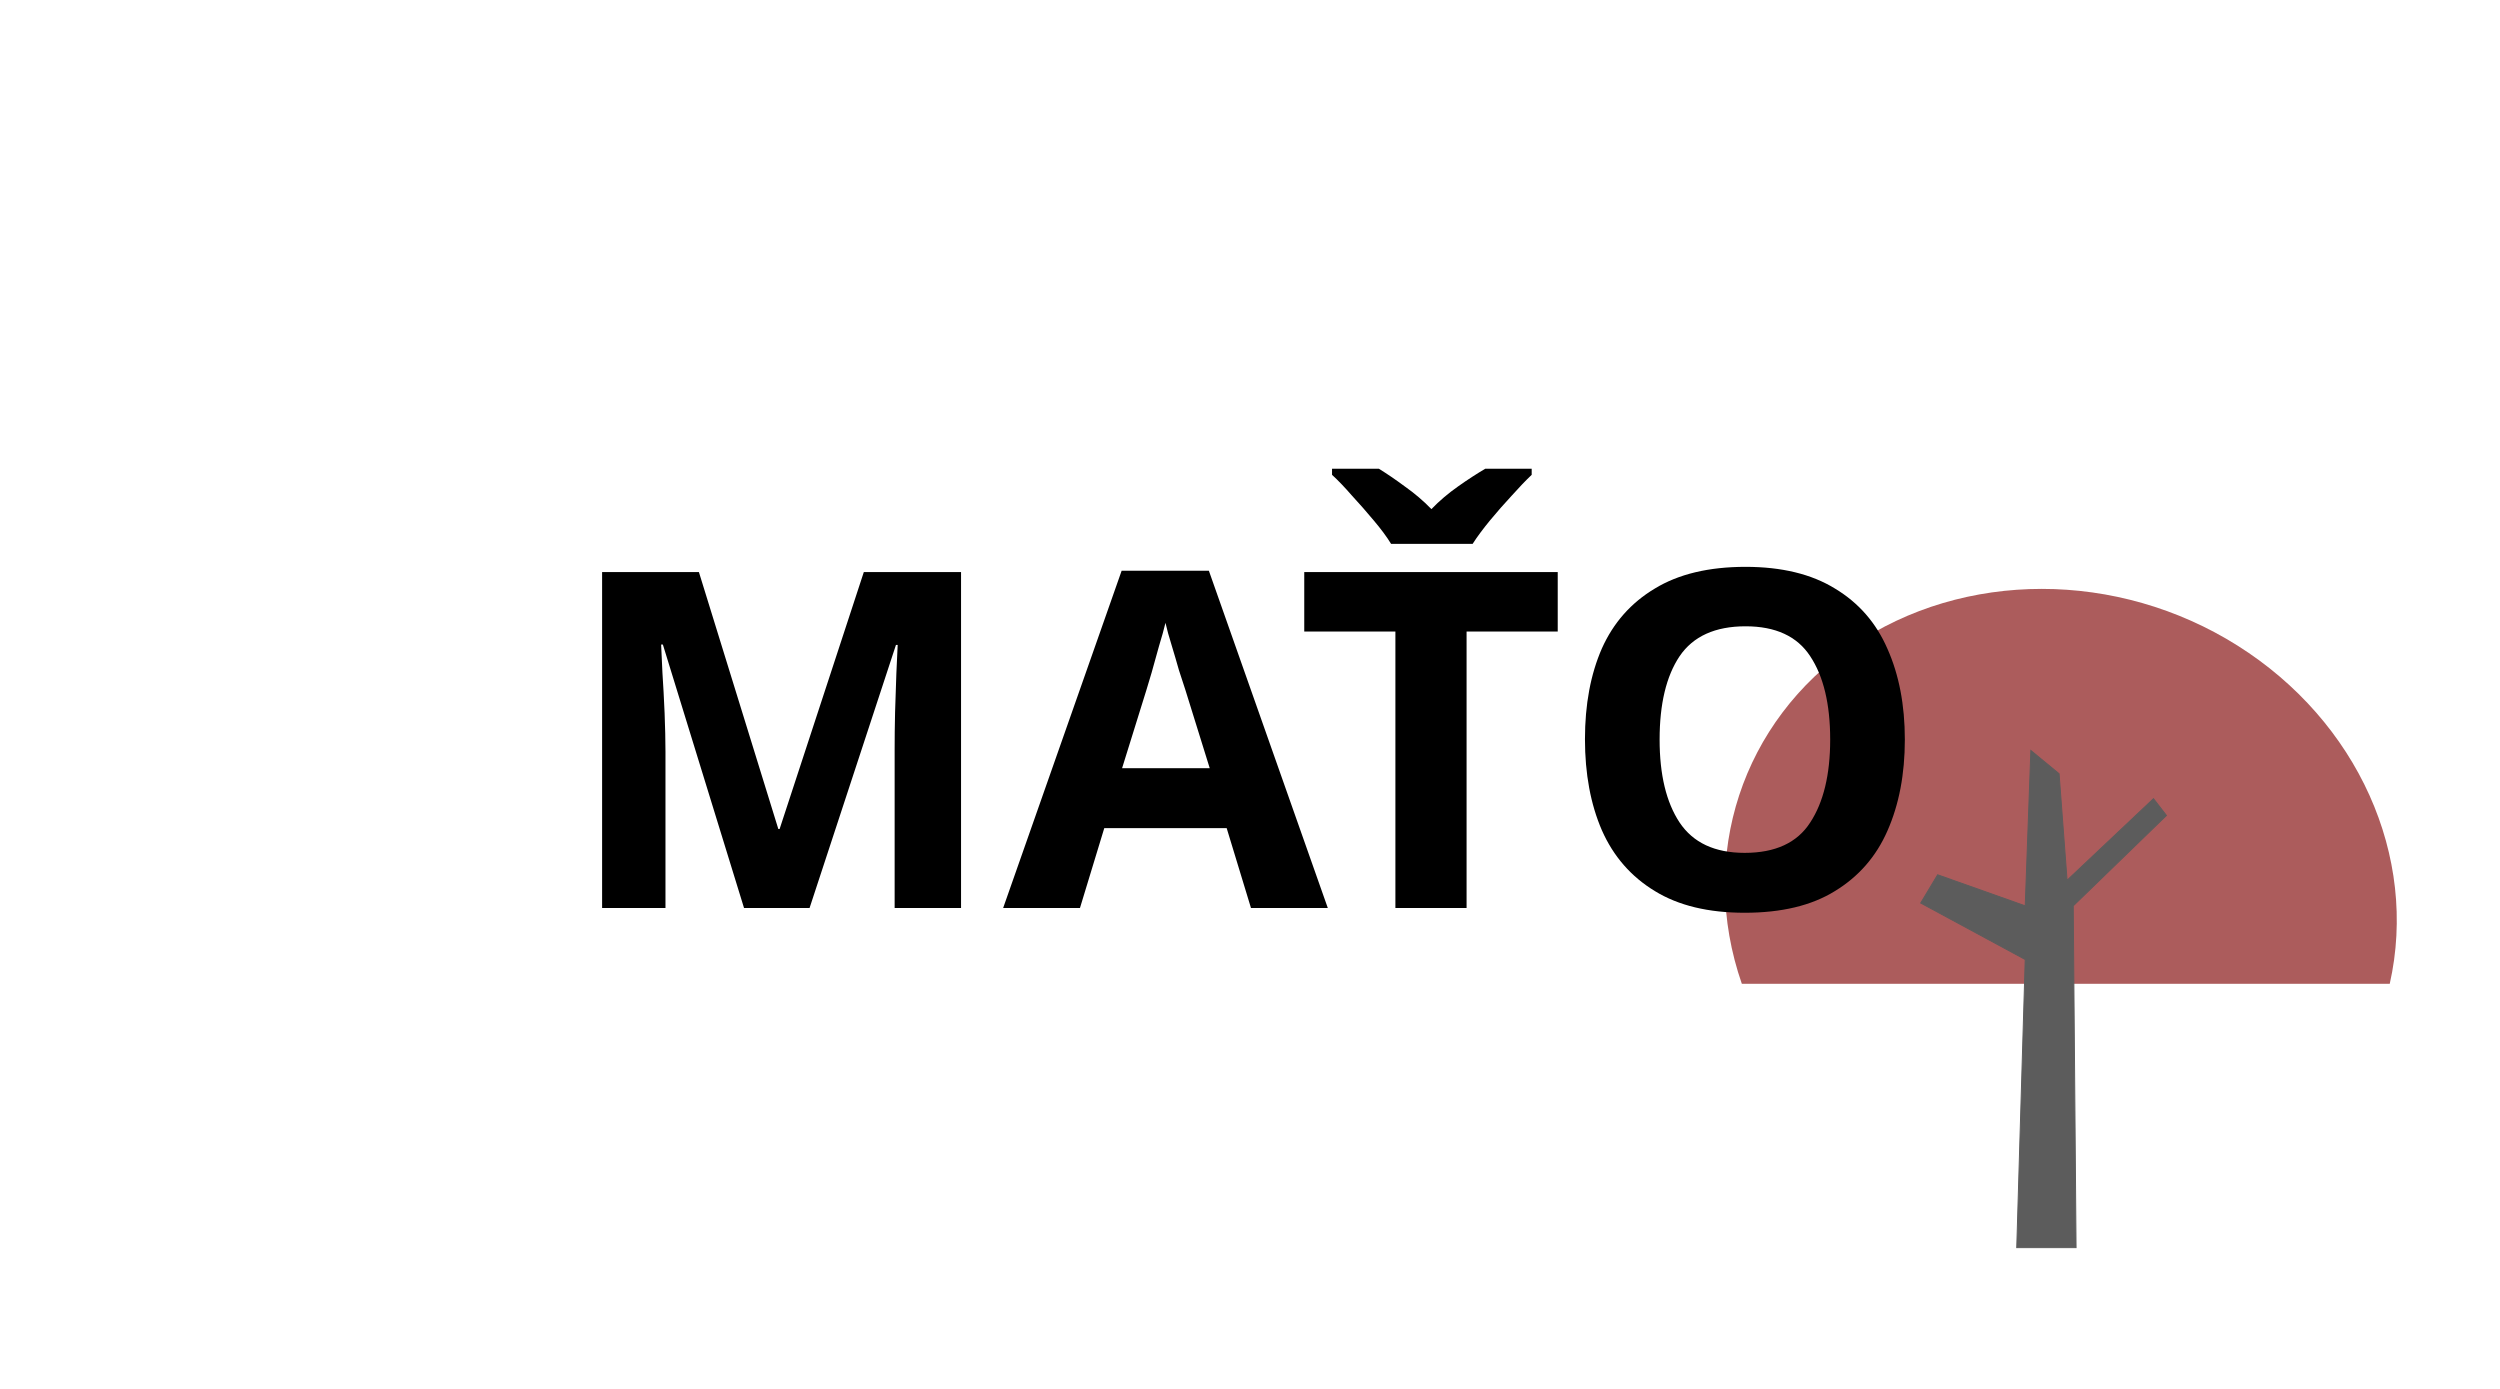
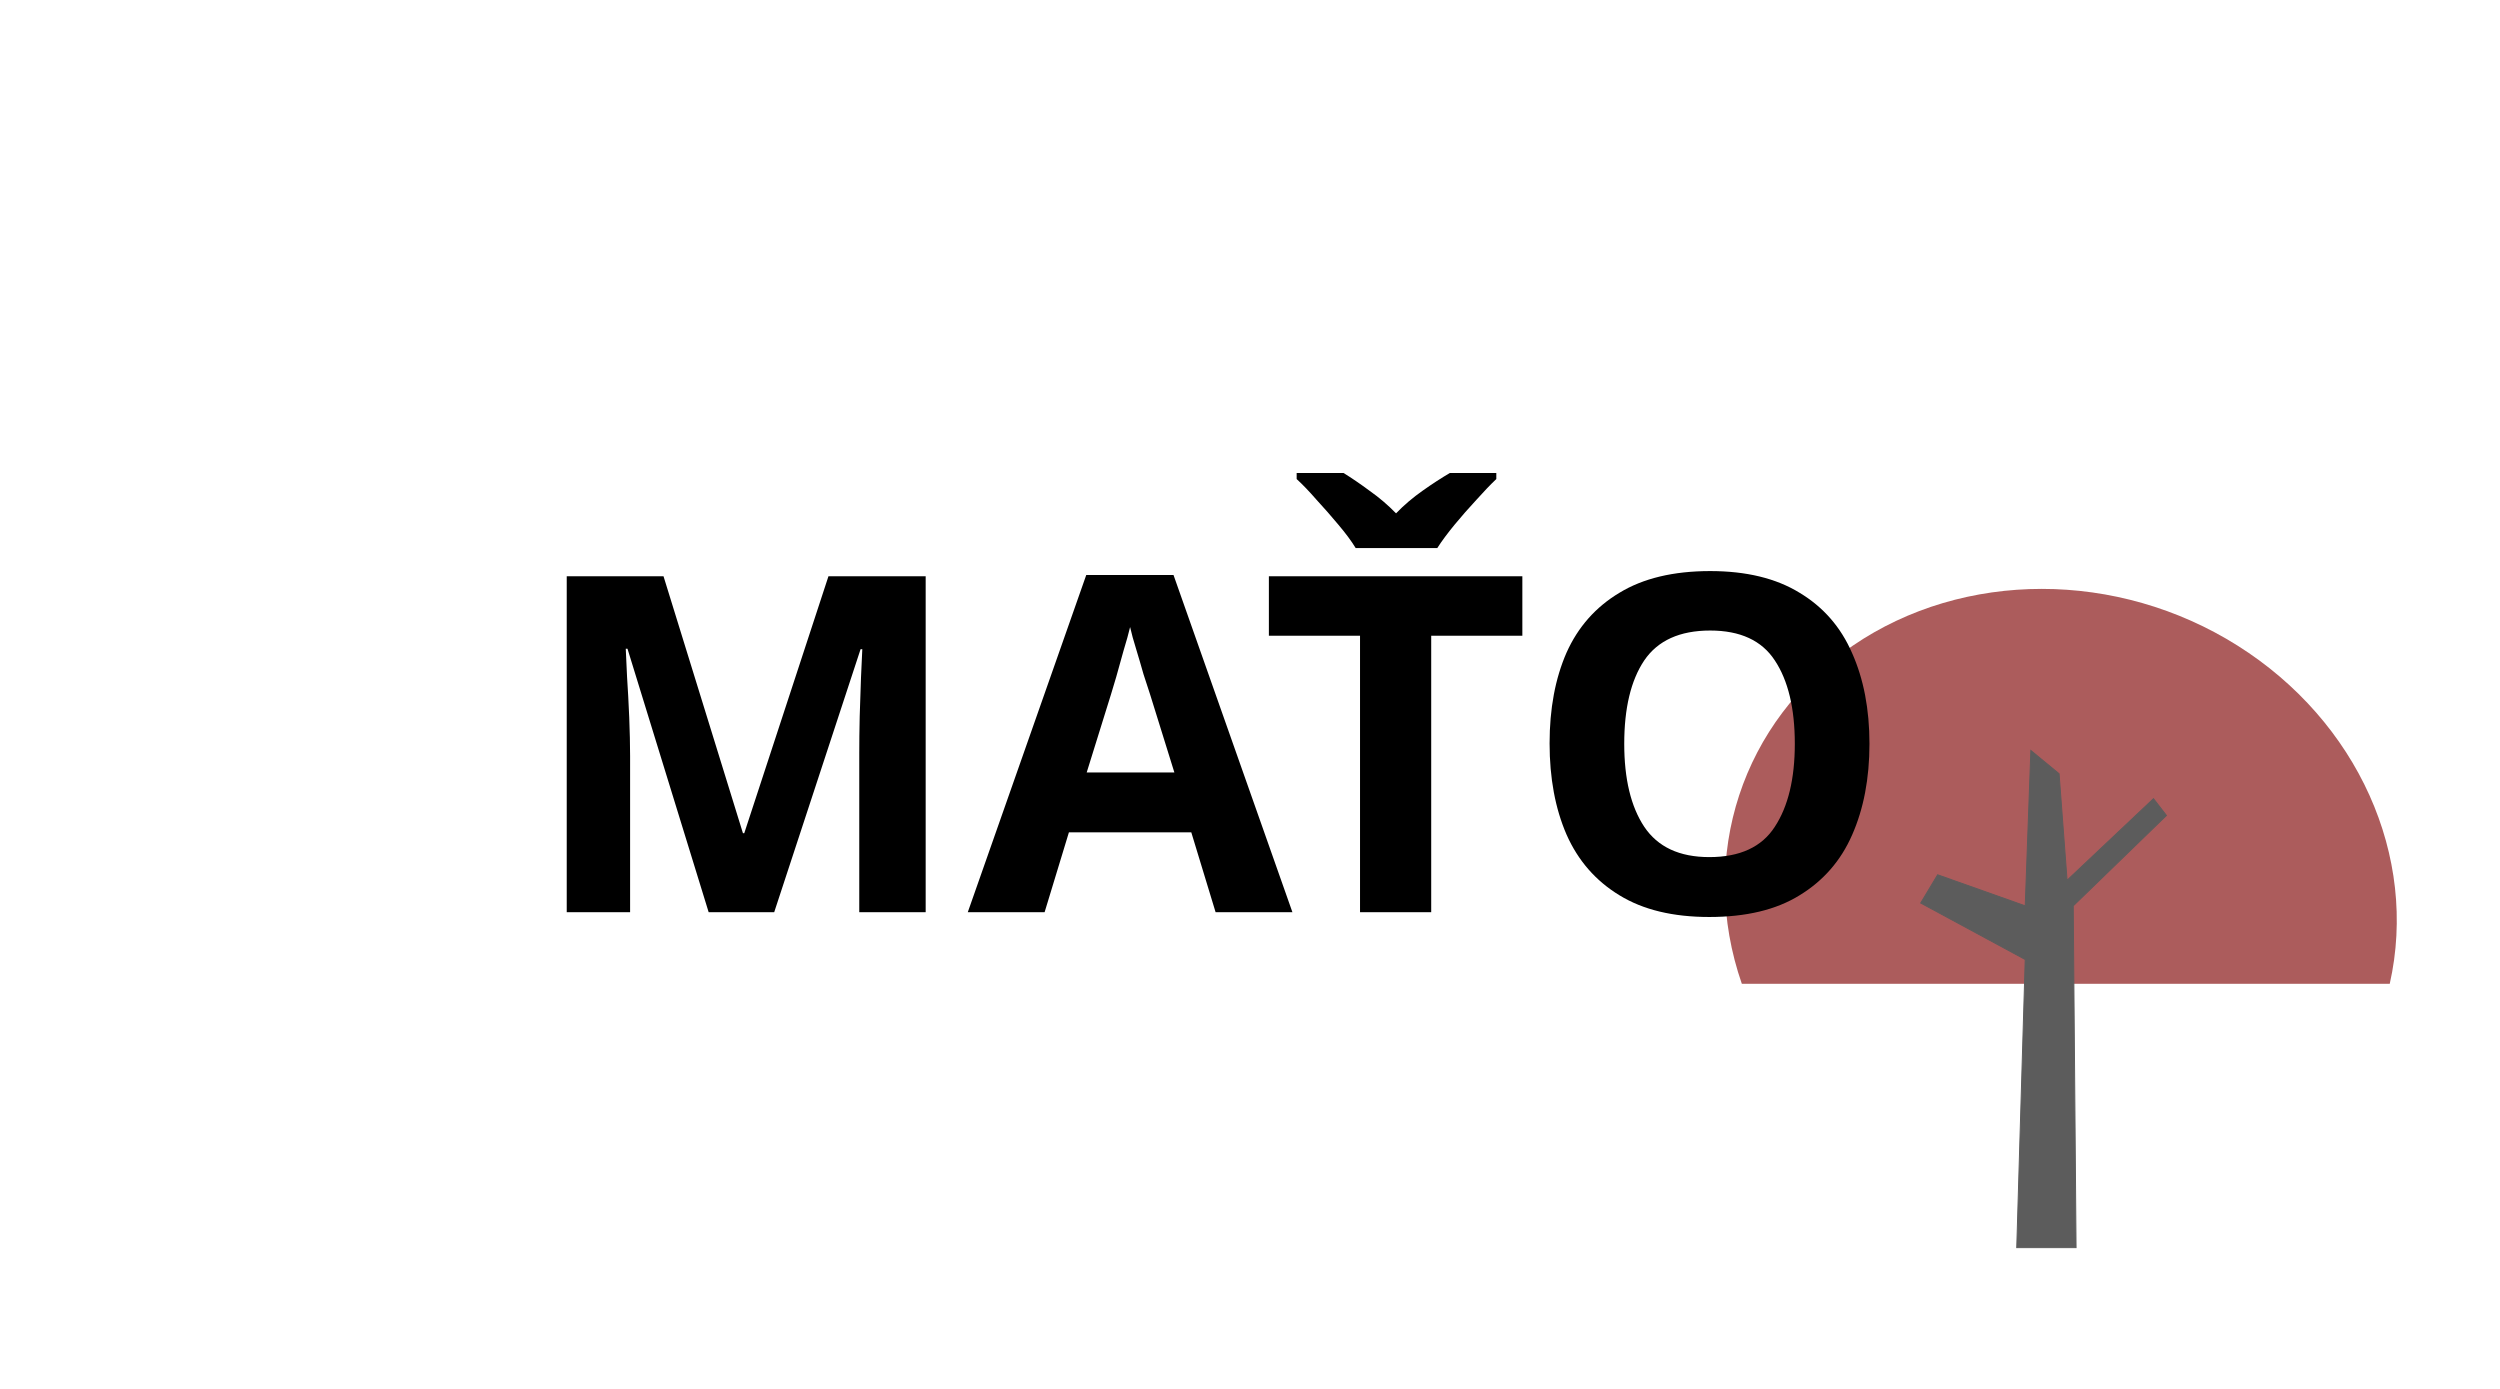
- <svg xmlns="http://www.w3.org/2000/svg" width="90mm" height="50mm" viewBox="0 0 90 50" version="1.1" id="svg4866">
+ <svg xmlns="http://www.w3.org/2000/svg" id="svg4866" version="1.1" viewBox="0 0 90 50" height="50mm" width="90mm">
  <defs id="defs4860" />
-   <g id="g1730-06-89" transform="matrix(0.1345134,0,0,0.1345134,91.71952,12.69242)" style="opacity:0.639">
-     <path transform="matrix(0.9708448,0.2397091,-0.2201293,0.9754707,0,0)" d="M -173.248,215.759 A 90.664,83.138 0 0 1 -164.183,120.75 90.664,83.138 0 0 1 -63.721,96.066 90.664,83.138 0 0 1 -4.066,174.19" id="path1631-1-2" style="opacity:1;fill:#7d0000;fill-opacity:1;stroke-width:0.336" />
-     <path id="path1661-5-6" d="m -138.339,106.5 7.552,6.219 2.142,28.513 23.125,-21.835 3.467,4.49 -24.946,24.19 0.756,91.47 h -15.875 l 2.268,-77.107 -27.97,-15.119 4.536,-7.56 23.435,8.315 z" style="fill:#000000;fill-opacity:1;stroke:#000000;stroke-width:0.265px;stroke-linecap:butt;stroke-linejoin:miter;stroke-opacity:1" />
+   <g style="opacity:0.639" transform="matrix(0.1345134,0,0,0.1345134,91.71952,12.69242)" id="g1730-06-89">
+     <path style="opacity:1;fill:#7d0000;fill-opacity:1;stroke-width:0.336" id="path1631-1-2" d="M -173.248,215.759 A 90.664,83.138 0 0 1 -164.183,120.75 90.664,83.138 0 0 1 -63.721,96.066 90.664,83.138 0 0 1 -4.066,174.19" transform="matrix(0.9708448,0.2397091,-0.2201293,0.9754707,0,0)" />
+     <path style="fill:#000000;fill-opacity:1;stroke:#000000;stroke-width:0.265px;stroke-linecap:butt;stroke-linejoin:miter;stroke-opacity:1" d="m -138.339,106.5 7.552,6.219 2.142,28.513 23.125,-21.835 3.467,4.49 -24.946,24.19 0.756,91.47 h -15.875 l 2.268,-77.107 -27.97,-15.119 4.536,-7.56 23.435,8.315 z" id="path1661-5-6" />
  </g>
  <g id="layer1">
-     <text xml:space="preserve" style="font-style:normal;font-variant:normal;font-weight:bold;font-stretch:normal;font-size:6.161px;line-height:1.25;font-family:sans-serif;-inkscape-font-specification:'sans-serif Bold';letter-spacing:0px;word-spacing:0px;fill:#000000;fill-opacity:1;stroke:none;stroke-width:0.154" x="-33.475" y="27.776" id="text8026-6-3-6">
-       <tspan id="tspan8024-6-5-7" x="-33.475" y="27.776" style="font-style:normal;font-variant:normal;font-weight:normal;font-stretch:normal;font-size:14.787px;font-family:'Jaapokki subtract';-inkscape-font-specification:'Jaapokki subtract';stroke-width:0.154" />
+     <text id="text8026-6-3-6" y="27.776" x="-33.475" style="font-style:normal;font-variant:normal;font-weight:bold;font-stretch:normal;font-size:6.161px;line-height:1.25;font-family:sans-serif;-inkscape-font-specification:'sans-serif Bold';letter-spacing:0px;word-spacing:0px;fill:#000000;fill-opacity:1;stroke:none;stroke-width:0.154" xml:space="preserve">
+       <tspan style="font-style:normal;font-variant:normal;font-weight:normal;font-stretch:normal;font-size:14.787px;font-family:'Jaapokki subtract';-inkscape-font-specification:'Jaapokki subtract';stroke-width:0.154" y="27.776" x="-33.475" id="tspan8024-6-5-7" />
    </text>
-     <text id="text3052-24" y="32.687" x="20.145" style="font-style:normal;font-variant:normal;font-weight:bold;font-stretch:normal;font-size:16.933px;line-height:1.25;font-family:'Jaapokki subtract';-inkscape-font-specification:'Jaapokki subtract, Bold';font-variant-ligatures:normal;font-variant-caps:normal;font-variant-numeric:normal;font-variant-east-asian:normal;stroke-width:0.265" xml:space="preserve">
-       <tspan style="font-style:normal;font-variant:normal;font-weight:bold;font-stretch:normal;font-size:16.933px;font-family:'Jaapokki subtract';-inkscape-font-specification:'Jaapokki subtract, Bold';font-variant-ligatures:normal;font-variant-caps:normal;font-variant-numeric:normal;font-variant-east-asian:normal;stroke-width:0.265" y="32.687" x="20.145" id="tspan3050-0">MAŤO</tspan>
+     <text xml:space="preserve" style="font-style:normal;font-variant:normal;font-weight:bold;font-stretch:normal;font-size:16.933px;line-height:1.25;font-family:'Jaapokki subtract';-inkscape-font-specification:'Jaapokki subtract, Bold';font-variant-ligatures:normal;font-variant-caps:normal;font-variant-numeric:normal;font-variant-east-asian:normal;stroke-width:0.265" x="18.872" y="32.84" id="text3052-24">
+       <tspan id="tspan3050-0" x="18.872" y="32.84" style="font-style:normal;font-variant:normal;font-weight:bold;font-stretch:normal;font-size:16.933px;font-family:'Jaapokki subtract';-inkscape-font-specification:'Jaapokki subtract, Bold';font-variant-ligatures:normal;font-variant-caps:normal;font-variant-numeric:normal;font-variant-east-asian:normal;stroke-width:0.265">MAŤO</tspan>
    </text>
  </g>
</svg>
